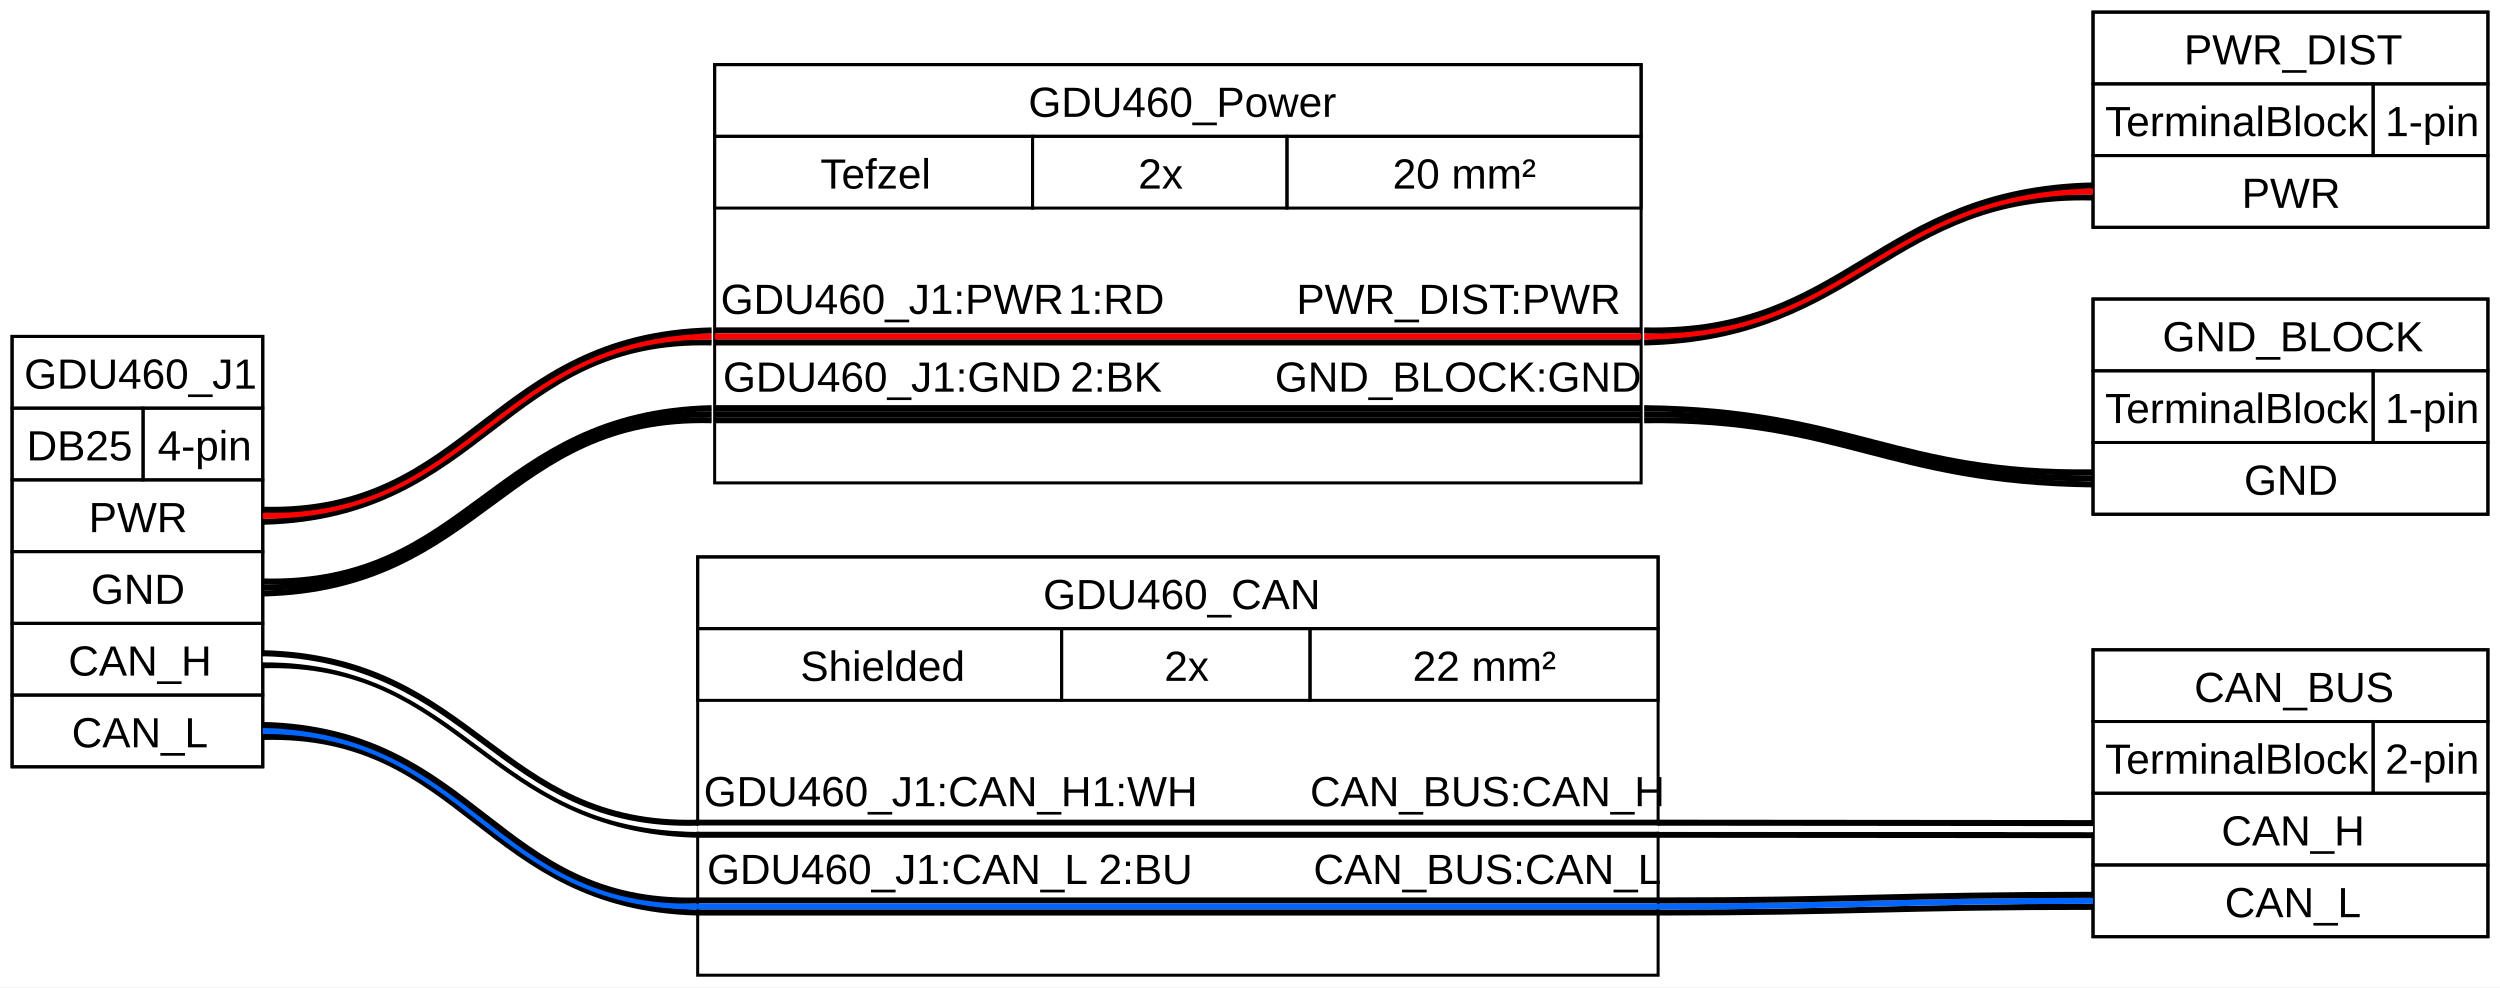
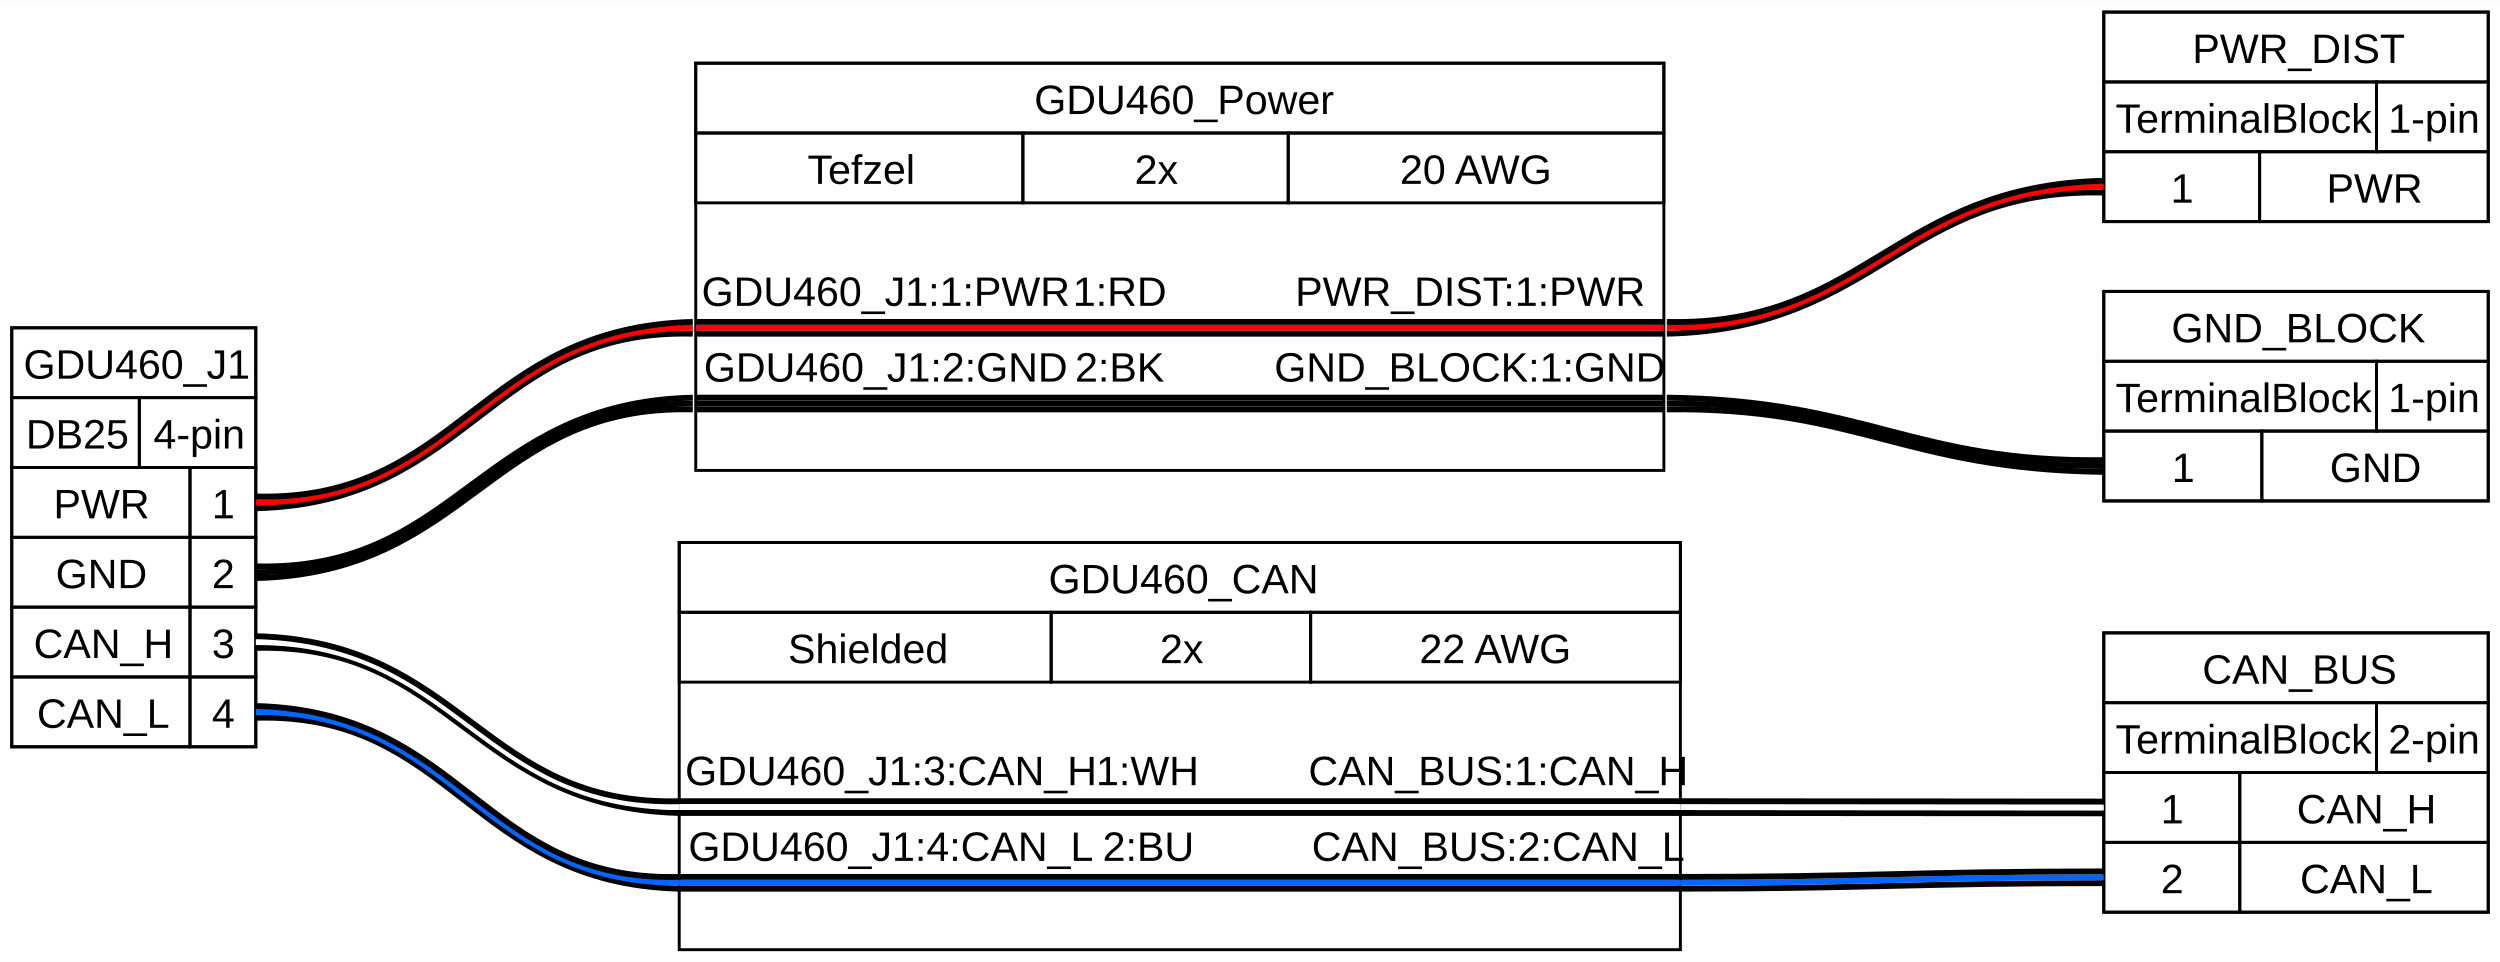
- <svg xmlns="http://www.w3.org/2000/svg" width="828pt" height="327pt" viewBox="0.00 0.00 827.75 326.88">
+ <svg xmlns="http://www.w3.org/2000/svg" width="850pt" height="327pt" viewBox="0.00 0.00 850.25 326.88">
  <g id="graph0" class="graph" transform="scale(1 1) rotate(0) translate(4 322.88)">
-     <polygon fill="#ffffff" stroke="none" points="-4,4 -4,-322.88 823.75,-322.88 823.75,4 -4,4" />
+     <polygon fill="#ffffff" stroke="none" points="-4,4 -4,-322.88 846.25,-322.88 846.25,4 -4,4" />
    <g id="node1" class="node">
      <polygon fill="#ffffff" stroke="black" points="83,-211.5 0,-211.5 0,-69 83,-69 83,-211.5" />
      <polygon fill="none" stroke="black" points="0,-187.75 0,-211.5 83,-211.5 83,-187.75 0,-187.75" />
      <text text-anchor="start" x="4" y="-194.2" font-family="arial" font-size="14.00">GDU460_J1</text>
      <polygon fill="none" stroke="black" points="0,-164 0,-187.75 43.38,-187.75 43.38,-164 0,-164" />
      <text text-anchor="start" x="4.81" y="-170.45" font-family="arial" font-size="14.00">DB25</text>
      <polygon fill="none" stroke="black" points="43.38,-164 43.38,-187.75 83,-187.75 83,-164 43.38,-164" />
      <text text-anchor="start" x="48.19" y="-170.45" font-family="arial" font-size="14.00">4-pin</text>
-       <polygon fill="none" stroke="black" points="0,-140.25 0,-164 83,-164 83,-140.25 0,-140.25" />
-       <text text-anchor="start" x="25.38" y="-146.7" font-family="arial" font-size="14.00">PWR</text>
-       <polygon fill="none" stroke="black" points="0,-116.5 0,-140.25 83,-140.25 83,-116.5 0,-116.5" />
-       <text text-anchor="start" x="26.12" y="-122.95" font-family="arial" font-size="14.00">GND</text>
-       <polygon fill="none" stroke="black" points="0,-92.75 0,-116.5 83,-116.5 83,-92.75 0,-92.75" />
-       <text text-anchor="start" x="18.62" y="-99.2" font-family="arial" font-size="14.00">CAN_H</text>
-       <polygon fill="none" stroke="black" points="0,-69 0,-92.75 83,-92.75 83,-69 0,-69" />
-       <text text-anchor="start" x="19.75" y="-75.45" font-family="arial" font-size="14.00">CAN_L</text>
+       <polygon fill="none" stroke="black" points="0,-140.25 0,-164 60.62,-164 60.62,-140.25 0,-140.25" />
+       <text text-anchor="start" x="14.19" y="-146.7" font-family="arial" font-size="14.00">PWR</text>
+       <polygon fill="none" stroke="black" points="60.62,-140.25 60.62,-164 83,-164 83,-140.25 60.62,-140.25" />
+       <text text-anchor="start" x="68.06" y="-146.7" font-family="arial" font-size="14.00">1</text>
+       <polygon fill="none" stroke="black" points="0,-116.5 0,-140.25 60.62,-140.25 60.62,-116.5 0,-116.5" />
+       <text text-anchor="start" x="14.94" y="-122.95" font-family="arial" font-size="14.00">GND</text>
+       <polygon fill="none" stroke="black" points="60.62,-116.5 60.62,-140.25 83,-140.25 83,-116.5 60.62,-116.5" />
+       <text text-anchor="start" x="68.06" y="-122.95" font-family="arial" font-size="14.00">2</text>
+       <polygon fill="none" stroke="black" points="0,-92.75 0,-116.5 60.62,-116.5 60.62,-92.75 0,-92.75" />
+       <text text-anchor="start" x="7.44" y="-99.2" font-family="arial" font-size="14.00">CAN_H</text>
+       <polygon fill="none" stroke="black" points="60.62,-92.75 60.62,-116.5 83,-116.5 83,-92.75 60.62,-92.75" />
+       <text text-anchor="start" x="68.06" y="-99.2" font-family="arial" font-size="14.00">3</text>
+       <polygon fill="none" stroke="black" points="0,-69 0,-92.75 60.62,-92.75 60.62,-69 0,-69" />
+       <text text-anchor="start" x="8.56" y="-75.45" font-family="arial" font-size="14.00">CAN_L</text>
+       <polygon fill="none" stroke="black" points="60.62,-69 60.62,-92.75 83,-92.75 83,-69 60.62,-69" />
+       <text text-anchor="start" x="68.06" y="-75.45" font-family="arial" font-size="14.00">4</text>
    </g>
    <g id="node5" class="node">
-       <polygon fill="#ffffff" stroke="black" points="539.38,-301.5 232.62,-301.5 232.62,-163 539.38,-163 539.38,-301.5" />
-       <polygon fill="none" stroke="black" points="232.62,-277.75 232.62,-301.5 539.38,-301.5 539.38,-277.75 232.62,-277.75" />
-       <text text-anchor="start" x="336.5" y="-284.2" font-family="arial" font-size="14.00">GDU460_Power</text>
-       <polygon fill="none" stroke="black" points="232.62,-254 232.62,-277.75 337.88,-277.75 337.88,-254 232.62,-254" />
-       <text text-anchor="start" x="267.62" y="-260.45" font-family="arial" font-size="14.00">Tefzel</text>
-       <polygon fill="none" stroke="black" points="337.88,-254 337.88,-277.75 422.12,-277.75 422.12,-254 337.88,-254" />
-       <text text-anchor="start" x="372.88" y="-260.45" font-family="arial" font-size="14.00">2x</text>
-       <polygon fill="none" stroke="black" points="422.12,-254 422.12,-277.75 539.38,-277.75 539.38,-254 422.12,-254" />
-       <text text-anchor="start" x="457.12" y="-260.45" font-family="arial" font-size="14.00">20 mm²</text>
-       <text text-anchor="start" x="288.25" y="-238.7" font-family="arial" font-size="14.00"> </text>
-       <text text-anchor="start" x="234.62" y="-218.95" font-family="arial" font-size="14.00">GDU460_J1:PWR</text>
-       <text text-anchor="start" x="349.62" y="-218.95" font-family="arial" font-size="14.00">     1:RD    </text>
-       <text text-anchor="start" x="425.25" y="-218.95" font-family="arial" font-size="14.00">PWR_DIST:PWR</text>
-       <polygon fill="#000000" stroke="none" points="232.62,-212.5 232.62,-214.5 539.38,-214.5 539.38,-212.5 232.62,-212.5" />
-       <polygon fill="#ff0000" stroke="none" points="232.62,-210.5 232.62,-212.5 539.38,-212.5 539.38,-210.5 232.62,-210.5" />
-       <polygon fill="#000000" stroke="none" points="232.62,-208.5 232.62,-210.5 539.38,-210.5 539.38,-208.5 232.62,-208.5" />
-       <text text-anchor="start" x="235.38" y="-193.2" font-family="arial" font-size="14.00">GDU460_J1:GND</text>
-       <text text-anchor="start" x="350.38" y="-193.2" font-family="arial" font-size="14.00">     2:BK    </text>
-       <text text-anchor="start" x="418.12" y="-193.2" font-family="arial" font-size="14.00">GND_BLOCK:GND</text>
-       <polygon fill="#000000" stroke="none" points="232.62,-186.75 232.62,-188.75 539.38,-188.75 539.38,-186.75 232.62,-186.75" />
-       <polygon fill="#000000" stroke="none" points="232.62,-184.75 232.62,-186.75 539.38,-186.75 539.38,-184.75 232.62,-184.75" />
-       <polygon fill="#000000" stroke="none" points="232.62,-182.75 232.62,-184.75 539.38,-184.75 539.38,-182.75 232.62,-182.75" />
-       <text text-anchor="start" x="288.25" y="-167.45" font-family="arial" font-size="14.00"> </text>
+       <polygon fill="#ffffff" stroke="black" points="561.88,-301.5 232.62,-301.5 232.62,-163 561.88,-163 561.88,-301.5" />
+       <polygon fill="none" stroke="black" points="232.62,-277.75 232.62,-301.5 561.88,-301.5 561.88,-277.75 232.62,-277.75" />
+       <text text-anchor="start" x="347.75" y="-284.2" font-family="arial" font-size="14.00">GDU460_Power</text>
+       <polygon fill="none" stroke="black" points="232.62,-254 232.62,-277.75 343.88,-277.75 343.88,-254 232.62,-254" />
+       <text text-anchor="start" x="270.62" y="-260.45" font-family="arial" font-size="14.00">Tefzel</text>
+       <polygon fill="none" stroke="black" points="343.88,-254 343.88,-277.75 434.12,-277.75 434.12,-254 343.88,-254" />
+       <text text-anchor="start" x="381.88" y="-260.45" font-family="arial" font-size="14.00">2x</text>
+       <polygon fill="none" stroke="black" points="434.12,-254 434.12,-277.75 561.88,-277.75 561.88,-254 434.12,-254" />
+       <text text-anchor="start" x="472.12" y="-260.45" font-family="arial" font-size="14.00">20 AWG</text>
+       <text text-anchor="start" x="293.88" y="-238.7" font-family="arial" font-size="14.00"> </text>
+       <text text-anchor="start" x="234.62" y="-218.95" font-family="arial" font-size="14.00">GDU460_J1:1:PWR</text>
+       <text text-anchor="start" x="360.88" y="-218.95" font-family="arial" font-size="14.00">     1:RD    </text>
+       <text text-anchor="start" x="436.5" y="-218.95" font-family="arial" font-size="14.00">PWR_DIST:1:PWR</text>
+       <polygon fill="#000000" stroke="none" points="232.62,-212.5 232.62,-214.5 561.88,-214.5 561.88,-212.5 232.62,-212.5" />
+       <polygon fill="#ff0000" stroke="none" points="232.62,-210.5 232.62,-212.5 561.88,-212.5 561.88,-210.5 232.62,-210.5" />
+       <polygon fill="#000000" stroke="none" points="232.62,-208.5 232.62,-210.5 561.88,-210.5 561.88,-208.5 232.62,-208.5" />
+       <text text-anchor="start" x="235.38" y="-193.2" font-family="arial" font-size="14.00">GDU460_J1:2:GND</text>
+       <text text-anchor="start" x="361.62" y="-193.2" font-family="arial" font-size="14.00">     2:BK    </text>
+       <text text-anchor="start" x="429.38" y="-193.2" font-family="arial" font-size="14.00">GND_BLOCK:1:GND</text>
+       <polygon fill="#000000" stroke="none" points="232.62,-186.75 232.62,-188.75 561.88,-188.75 561.88,-186.75 232.62,-186.75" />
+       <polygon fill="#000000" stroke="none" points="232.62,-184.75 232.62,-186.75 561.88,-186.75 561.88,-184.75 232.62,-184.75" />
+       <polygon fill="#000000" stroke="none" points="232.62,-182.75 232.62,-184.75 561.88,-184.75 561.88,-182.75 232.62,-182.75" />
+       <text text-anchor="start" x="293.88" y="-167.45" font-family="arial" font-size="14.00"> </text>
    </g>
    <g id="edge1" class="edge">
      <path fill="none" stroke="#000000" stroke-width="2" d="M83,-150.13C156.12,-151.91 162.48,-211.29 231.62,-209.5" />
      <path fill="none" stroke="#ff0000" stroke-width="2" d="M83,-152.12C154.13,-152.12 160.49,-211.5 231.62,-211.5" />
      <path fill="none" stroke="#000000" stroke-width="2" d="M83,-154.12C152.14,-152.34 158.5,-211.71 231.62,-213.5" />
    </g>
    <g id="edge3" class="edge">
      <path fill="none" stroke="#000000" stroke-width="2" d="M83,-126.38C155.79,-128.13 162.8,-185.51 231.62,-183.75" />
      <path fill="none" stroke="#000000" stroke-width="2" d="M83,-128.38C153.81,-128.38 160.82,-185.75 231.62,-185.75" />
      <path fill="none" stroke="#000000" stroke-width="2" d="M83,-130.37C151.82,-128.62 158.83,-185.99 231.62,-187.75" />
    </g>
    <g id="node6" class="node">
-       <polygon fill="#ffffff" stroke="black" points="545,-138.5 227,-138.5 227,0 545,0 545,-138.5" />
-       <polygon fill="none" stroke="black" points="227,-114.75 227,-138.5 545,-138.5 545,-114.75 227,-114.75" />
-       <text text-anchor="start" x="341.38" y="-121.2" font-family="arial" font-size="14.00">GDU460_CAN</text>
-       <polygon fill="none" stroke="black" points="227,-91 227,-114.75 347.5,-114.75 347.5,-91 227,-91" />
-       <text text-anchor="start" x="261" y="-97.45" font-family="arial" font-size="14.00">Shielded</text>
-       <polygon fill="none" stroke="black" points="347.5,-91 347.5,-114.75 429.75,-114.75 429.75,-91 347.5,-91" />
-       <text text-anchor="start" x="381.5" y="-97.45" font-family="arial" font-size="14.00">2x</text>
-       <polygon fill="none" stroke="black" points="429.75,-91 429.75,-114.75 545,-114.75 545,-91 429.75,-91" />
-       <text text-anchor="start" x="463.75" y="-97.45" font-family="arial" font-size="14.00">22 mm²</text>
-       <text text-anchor="start" x="289.38" y="-75.7" font-family="arial" font-size="14.00"> </text>
-       <text text-anchor="start" x="229" y="-55.95" font-family="arial" font-size="14.00">GDU460_J1:CAN_H</text>
-       <text text-anchor="start" x="357.5" y="-55.95" font-family="arial" font-size="14.00">     1:WH    </text>
-       <text text-anchor="start" x="429.75" y="-55.95" font-family="arial" font-size="14.00">CAN_BUS:CAN_H</text>
-       <polygon fill="#000000" stroke="none" points="227,-49.5 227,-51.5 545,-51.5 545,-49.5 227,-49.5" />
-       <polygon fill="#ffffff" stroke="none" points="227,-47.5 227,-49.5 545,-49.5 545,-47.5 227,-47.5" />
-       <polygon fill="#000000" stroke="none" points="227,-45.5 227,-47.5 545,-47.5 545,-45.5 227,-45.5" />
-       <text text-anchor="start" x="230.12" y="-30.2" font-family="arial" font-size="14.00">GDU460_J1:CAN_L</text>
-       <text text-anchor="start" x="359.75" y="-30.2" font-family="arial" font-size="14.00">     2:BU    </text>
-       <text text-anchor="start" x="430.88" y="-30.2" font-family="arial" font-size="14.00">CAN_BUS:CAN_L</text>
-       <polygon fill="#000000" stroke="none" points="227,-23.75 227,-25.75 545,-25.75 545,-23.75 227,-23.75" />
-       <polygon fill="#0066ff" stroke="none" points="227,-21.75 227,-23.75 545,-23.75 545,-21.75 227,-21.75" />
-       <polygon fill="#000000" stroke="none" points="227,-19.75 227,-21.75 545,-21.75 545,-19.75 227,-19.75" />
-       <text text-anchor="start" x="289.38" y="-4.45" font-family="arial" font-size="14.00"> </text>
+       <polygon fill="#ffffff" stroke="black" points="567.5,-138.5 227,-138.5 227,0 567.5,0 567.5,-138.5" />
+       <polygon fill="none" stroke="black" points="227,-114.75 227,-138.5 567.5,-138.5 567.5,-114.75 227,-114.75" />
+       <text text-anchor="start" x="352.62" y="-121.2" font-family="arial" font-size="14.00">GDU460_CAN</text>
+       <polygon fill="none" stroke="black" points="227,-91 227,-114.75 353.5,-114.75 353.5,-91 227,-91" />
+       <text text-anchor="start" x="264" y="-97.45" font-family="arial" font-size="14.00">Shielded</text>
+       <polygon fill="none" stroke="black" points="353.5,-91 353.5,-114.75 441.75,-114.75 441.75,-91 353.5,-91" />
+       <text text-anchor="start" x="390.5" y="-97.45" font-family="arial" font-size="14.00">2x</text>
+       <polygon fill="none" stroke="black" points="441.75,-91 441.75,-114.75 567.5,-114.75 567.5,-91 441.75,-91" />
+       <text text-anchor="start" x="478.75" y="-97.45" font-family="arial" font-size="14.00">22 AWG</text>
+       <text text-anchor="start" x="295" y="-75.7" font-family="arial" font-size="14.00"> </text>
+       <text text-anchor="start" x="229" y="-55.95" font-family="arial" font-size="14.00">GDU460_J1:3:CAN_H</text>
+       <text text-anchor="start" x="368.75" y="-55.95" font-family="arial" font-size="14.00">     1:WH    </text>
+       <text text-anchor="start" x="441" y="-55.95" font-family="arial" font-size="14.00">CAN_BUS:1:CAN_H</text>
+       <polygon fill="#000000" stroke="none" points="227,-49.5 227,-51.5 567.5,-51.5 567.5,-49.5 227,-49.5" />
+       <polygon fill="#ffffff" stroke="none" points="227,-47.5 227,-49.5 567.5,-49.5 567.5,-47.5 227,-47.5" />
+       <polygon fill="#000000" stroke="none" points="227,-45.5 227,-47.5 567.5,-47.5 567.5,-45.5 227,-45.5" />
+       <text text-anchor="start" x="230.12" y="-30.2" font-family="arial" font-size="14.00">GDU460_J1:4:CAN_L</text>
+       <text text-anchor="start" x="371" y="-30.2" font-family="arial" font-size="14.00">     2:BU    </text>
+       <text text-anchor="start" x="442.12" y="-30.2" font-family="arial" font-size="14.00">CAN_BUS:2:CAN_L</text>
+       <polygon fill="#000000" stroke="none" points="227,-23.75 227,-25.75 567.5,-25.75 567.5,-23.75 227,-23.75" />
+       <polygon fill="#0066ff" stroke="none" points="227,-21.75 227,-23.75 567.5,-23.75 567.5,-21.75 227,-21.75" />
+       <polygon fill="#000000" stroke="none" points="227,-19.75 227,-21.75 567.5,-21.75 567.5,-19.75 227,-19.75" />
+       <text text-anchor="start" x="295" y="-4.45" font-family="arial" font-size="14.00"> </text>
    </g>
    <g id="edge5" class="edge">
      <path fill="none" stroke="#000000" stroke-width="2" d="M83,-102.63C149.7,-104.39 156.32,-48.27 227,-46.5" />
      <path fill="none" stroke="#ffffff" stroke-width="2" d="M83,-104.62C151.69,-104.62 158.31,-48.5 227,-48.5" />
      <path fill="none" stroke="#000000" stroke-width="2" d="M83,-106.62C153.68,-104.86 160.3,-48.73 227,-50.5" />
    </g>
    <g id="edge7" class="edge">
      <path fill="none" stroke="#000000" stroke-width="2" d="M83,-78.88C150.03,-80.67 155.99,-22.55 227,-20.75" />
      <path fill="none" stroke="#0066ff" stroke-width="2" d="M83,-80.88C152.02,-80.88 157.98,-22.75 227,-22.75" />
      <path fill="none" stroke="#000000" stroke-width="2" d="M83,-82.87C154.01,-81.08 159.97,-22.95 227,-24.75" />
    </g>
    <g id="node2" class="node">
-       <polygon fill="#ffffff" stroke="black" points="819.75,-318.88 689,-318.88 689,-247.62 819.75,-247.62 819.75,-318.88" />
-       <polygon fill="none" stroke="black" points="689,-295.12 689,-318.88 819.75,-318.88 819.75,-295.12 689,-295.12" />
-       <text text-anchor="start" x="719.12" y="-301.57" font-family="arial" font-size="14.00">PWR_DIST</text>
-       <polygon fill="none" stroke="black" points="689,-271.38 689,-295.12 781.75,-295.12 781.75,-271.38 689,-271.38" />
-       <text text-anchor="start" x="693" y="-277.82" font-family="arial" font-size="14.00">TerminalBlock</text>
-       <polygon fill="none" stroke="black" points="781.75,-271.38 781.75,-295.12 819.75,-295.12 819.75,-271.38 781.75,-271.38" />
-       <text text-anchor="start" x="785.75" y="-277.82" font-family="arial" font-size="14.00">1-pin</text>
-       <polygon fill="none" stroke="black" points="689,-247.62 689,-271.38 819.75,-271.38 819.75,-247.62 689,-247.62" />
-       <text text-anchor="start" x="738.25" y="-254.07" font-family="arial" font-size="14.00">PWR</text>
+       <polygon fill="#ffffff" stroke="black" points="842.25,-318.88 711.5,-318.88 711.5,-247.62 842.25,-247.62 842.25,-318.88" />
+       <polygon fill="none" stroke="black" points="711.5,-295.12 711.5,-318.88 842.25,-318.88 842.25,-295.12 711.5,-295.12" />
+       <text text-anchor="start" x="741.62" y="-301.57" font-family="arial" font-size="14.00">PWR_DIST</text>
+       <polygon fill="none" stroke="black" points="711.5,-271.38 711.5,-295.12 804.25,-295.12 804.25,-271.38 711.5,-271.38" />
+       <text text-anchor="start" x="715.5" y="-277.82" font-family="arial" font-size="14.00">TerminalBlock</text>
+       <polygon fill="none" stroke="black" points="804.25,-271.38 804.25,-295.12 842.25,-295.12 842.25,-271.38 804.25,-271.38" />
+       <text text-anchor="start" x="808.25" y="-277.82" font-family="arial" font-size="14.00">1-pin</text>
+       <polygon fill="none" stroke="black" points="711.5,-247.62 711.5,-271.38 764.5,-271.38 764.5,-247.62 711.5,-247.62" />
+       <text text-anchor="start" x="734.25" y="-254.07" font-family="arial" font-size="14.00">1</text>
+       <polygon fill="none" stroke="black" points="764.5,-247.62 764.5,-271.38 842.25,-271.38 842.25,-247.62 764.5,-247.62" />
+       <text text-anchor="start" x="787.25" y="-254.07" font-family="arial" font-size="14.00">PWR</text>
    </g>
    <g id="node3" class="node">
-       <polygon fill="#ffffff" stroke="black" points="819.75,-223.88 689,-223.88 689,-152.62 819.75,-152.62 819.75,-223.88" />
-       <polygon fill="none" stroke="black" points="689,-200.12 689,-223.88 819.75,-223.88 819.75,-200.12 689,-200.12" />
-       <text text-anchor="start" x="712" y="-206.57" font-family="arial" font-size="14.00">GND_BLOCK</text>
-       <polygon fill="none" stroke="black" points="689,-176.38 689,-200.12 781.75,-200.12 781.75,-176.38 689,-176.38" />
-       <text text-anchor="start" x="693" y="-182.82" font-family="arial" font-size="14.00">TerminalBlock</text>
-       <polygon fill="none" stroke="black" points="781.75,-176.38 781.75,-200.12 819.75,-200.12 819.75,-176.38 781.75,-176.38" />
-       <text text-anchor="start" x="785.75" y="-182.82" font-family="arial" font-size="14.00">1-pin</text>
-       <polygon fill="none" stroke="black" points="689,-152.62 689,-176.38 819.75,-176.38 819.75,-152.62 689,-152.62" />
-       <text text-anchor="start" x="739" y="-159.07" font-family="arial" font-size="14.00">GND</text>
+       <polygon fill="#ffffff" stroke="black" points="842.25,-223.88 711.5,-223.88 711.5,-152.62 842.25,-152.62 842.25,-223.88" />
+       <polygon fill="none" stroke="black" points="711.5,-200.12 711.5,-223.88 842.25,-223.88 842.25,-200.12 711.5,-200.12" />
+       <text text-anchor="start" x="734.5" y="-206.57" font-family="arial" font-size="14.00">GND_BLOCK</text>
+       <polygon fill="none" stroke="black" points="711.5,-176.38 711.5,-200.12 804.25,-200.12 804.25,-176.38 711.5,-176.38" />
+       <text text-anchor="start" x="715.5" y="-182.82" font-family="arial" font-size="14.00">TerminalBlock</text>
+       <polygon fill="none" stroke="black" points="804.25,-176.38 804.25,-200.12 842.25,-200.12 842.25,-176.38 804.25,-176.38" />
+       <text text-anchor="start" x="808.25" y="-182.82" font-family="arial" font-size="14.00">1-pin</text>
+       <polygon fill="none" stroke="black" points="711.5,-152.62 711.5,-176.38 765.25,-176.38 765.25,-152.62 711.5,-152.62" />
+       <text text-anchor="start" x="734.62" y="-159.07" font-family="arial" font-size="14.00">1</text>
+       <polygon fill="none" stroke="black" points="765.25,-152.62 765.25,-176.38 842.25,-176.38 842.25,-152.62 765.25,-152.62" />
+       <text text-anchor="start" x="788.38" y="-159.07" font-family="arial" font-size="14.00">GND</text>
    </g>
    <g id="node4" class="node">
-       <polygon fill="#ffffff" stroke="black" points="819.75,-107.75 689,-107.75 689,-12.75 819.75,-12.75 819.75,-107.75" />
-       <polygon fill="none" stroke="black" points="689,-84 689,-107.75 819.75,-107.75 819.75,-84 689,-84" />
-       <text text-anchor="start" x="722.5" y="-90.45" font-family="arial" font-size="14.00">CAN_BUS</text>
-       <polygon fill="none" stroke="black" points="689,-60.25 689,-84 781.75,-84 781.75,-60.25 689,-60.25" />
-       <text text-anchor="start" x="693" y="-66.7" font-family="arial" font-size="14.00">TerminalBlock</text>
-       <polygon fill="none" stroke="black" points="781.75,-60.25 781.75,-84 819.75,-84 819.75,-60.25 781.75,-60.25" />
-       <text text-anchor="start" x="785.75" y="-66.7" font-family="arial" font-size="14.00">2-pin</text>
-       <polygon fill="none" stroke="black" points="689,-36.5 689,-60.25 819.75,-60.25 819.75,-36.5 689,-36.5" />
-       <text text-anchor="start" x="731.5" y="-42.95" font-family="arial" font-size="14.00">CAN_H</text>
-       <polygon fill="none" stroke="black" points="689,-12.75 689,-36.5 819.75,-36.5 819.75,-12.75 689,-12.75" />
-       <text text-anchor="start" x="732.62" y="-19.2" font-family="arial" font-size="14.00">CAN_L</text>
+       <polygon fill="#ffffff" stroke="black" points="842.25,-107.75 711.5,-107.75 711.5,-12.75 842.25,-12.75 842.25,-107.75" />
+       <polygon fill="none" stroke="black" points="711.5,-84 711.5,-107.75 842.25,-107.75 842.25,-84 711.5,-84" />
+       <text text-anchor="start" x="745" y="-90.45" font-family="arial" font-size="14.00">CAN_BUS</text>
+       <polygon fill="none" stroke="black" points="711.5,-60.25 711.5,-84 804.25,-84 804.25,-60.25 711.5,-60.25" />
+       <text text-anchor="start" x="715.5" y="-66.7" font-family="arial" font-size="14.00">TerminalBlock</text>
+       <polygon fill="none" stroke="black" points="804.25,-60.25 804.25,-84 842.25,-84 842.25,-60.25 804.25,-60.25" />
+       <text text-anchor="start" x="808.25" y="-66.7" font-family="arial" font-size="14.00">2-pin</text>
+       <polygon fill="none" stroke="black" points="711.5,-36.5 711.5,-60.25 757.75,-60.25 757.75,-36.5 711.5,-36.5" />
+       <text text-anchor="start" x="730.88" y="-42.95" font-family="arial" font-size="14.00">1</text>
+       <polygon fill="none" stroke="black" points="757.75,-36.5 757.75,-60.25 842.25,-60.25 842.25,-36.5 757.75,-36.5" />
+       <text text-anchor="start" x="777.12" y="-42.95" font-family="arial" font-size="14.00">CAN_H</text>
+       <polygon fill="none" stroke="black" points="711.5,-12.75 711.5,-36.5 757.75,-36.5 757.75,-12.75 711.5,-12.75" />
+       <text text-anchor="start" x="730.88" y="-19.2" font-family="arial" font-size="14.00">2</text>
+       <polygon fill="none" stroke="black" points="757.75,-12.75 757.75,-36.5 842.25,-36.5 842.25,-12.75 757.75,-12.75" />
+       <text text-anchor="start" x="778.25" y="-19.2" font-family="arial" font-size="14.00">CAN_L</text>
    </g>
    <g id="edge2" class="edge">
-       <path fill="none" stroke="#000000" stroke-width="2" d="M540.38,-209.5C611.75,-211.1 621.54,-259.1 689,-257.5" />
-       <path fill="none" stroke="#ff0000" stroke-width="2" d="M540.38,-211.5C609.79,-211.5 619.58,-259.5 689,-259.5" />
-       <path fill="none" stroke="#000000" stroke-width="2" d="M540.38,-213.5C607.83,-211.9 617.63,-259.9 689,-261.5" />
+       <path fill="none" stroke="#000000" stroke-width="2" d="M562.88,-209.5C634.25,-211.1 644.04,-259.1 711.5,-257.5" />
+       <path fill="none" stroke="#ff0000" stroke-width="2" d="M562.88,-211.5C632.29,-211.5 642.08,-259.5 711.5,-259.5" />
+       <path fill="none" stroke="#000000" stroke-width="2" d="M562.88,-213.5C630.33,-211.9 640.13,-259.9 711.5,-261.5" />
    </g>
    <g id="edge4" class="edge">
-       <path fill="none" stroke="#000000" stroke-width="2" d="M540.38,-183.75C605.47,-184.59 620.64,-163.34 689,-162.5" />
-       <path fill="none" stroke="#000000" stroke-width="2" d="M540.38,-185.75C607.1,-185.75 622.27,-164.5 689,-164.5" />
-       <path fill="none" stroke="#000000" stroke-width="2" d="M540.38,-187.75C608.73,-186.91 623.9,-165.66 689,-166.5" />
+       <path fill="none" stroke="#000000" stroke-width="2" d="M562.88,-183.75C627.97,-184.59 643.14,-163.34 711.5,-162.5" />
+       <path fill="none" stroke="#000000" stroke-width="2" d="M562.88,-185.75C629.6,-185.75 644.77,-164.5 711.5,-164.5" />
+       <path fill="none" stroke="#000000" stroke-width="2" d="M562.88,-187.75C631.23,-186.91 646.4,-165.66 711.5,-166.5" />
    </g>
    <g id="edge6" class="edge">
-       <path fill="none" stroke="#000000" stroke-width="2" d="M545,-46.5C608.98,-46.5 624.98,-46.38 689,-46.38" />
-       <path fill="none" stroke="#ffffff" stroke-width="2" d="M545,-48.5C609,-48.5 625,-48.38 689,-48.38" />
-       <path fill="none" stroke="#000000" stroke-width="2" d="M545,-50.5C609.02,-50.5 625.02,-50.37 689,-50.37" />
+       <path fill="none" stroke="#000000" stroke-width="2" d="M567.5,-46.5C631.48,-46.5 647.48,-46.38 711.5,-46.38" />
+       <path fill="none" stroke="#ffffff" stroke-width="2" d="M567.5,-48.5C631.5,-48.5 647.5,-48.38 711.5,-48.38" />
+       <path fill="none" stroke="#000000" stroke-width="2" d="M567.5,-50.5C631.52,-50.5 647.52,-50.37 711.5,-50.37" />
    </g>
    <g id="edge8" class="edge">
-       <path fill="none" stroke="#000000" stroke-width="2" d="M545,-20.75C609.24,-20.76 625.23,-22.64 689,-22.63" />
-       <path fill="none" stroke="#0066ff" stroke-width="2" d="M545,-22.75C609.01,-22.75 624.99,-24.63 689,-24.62" />
-       <path fill="none" stroke="#000000" stroke-width="2" d="M545,-24.75C608.77,-24.74 624.76,-26.61 689,-26.62" />
+       <path fill="none" stroke="#000000" stroke-width="2" d="M567.5,-20.75C631.74,-20.76 647.73,-22.64 711.5,-22.63" />
+       <path fill="none" stroke="#0066ff" stroke-width="2" d="M567.5,-22.75C631.51,-22.75 647.49,-24.63 711.5,-24.62" />
+       <path fill="none" stroke="#000000" stroke-width="2" d="M567.5,-24.75C631.27,-24.74 647.26,-26.61 711.5,-26.62" />
    </g>
  </g>
</svg>
